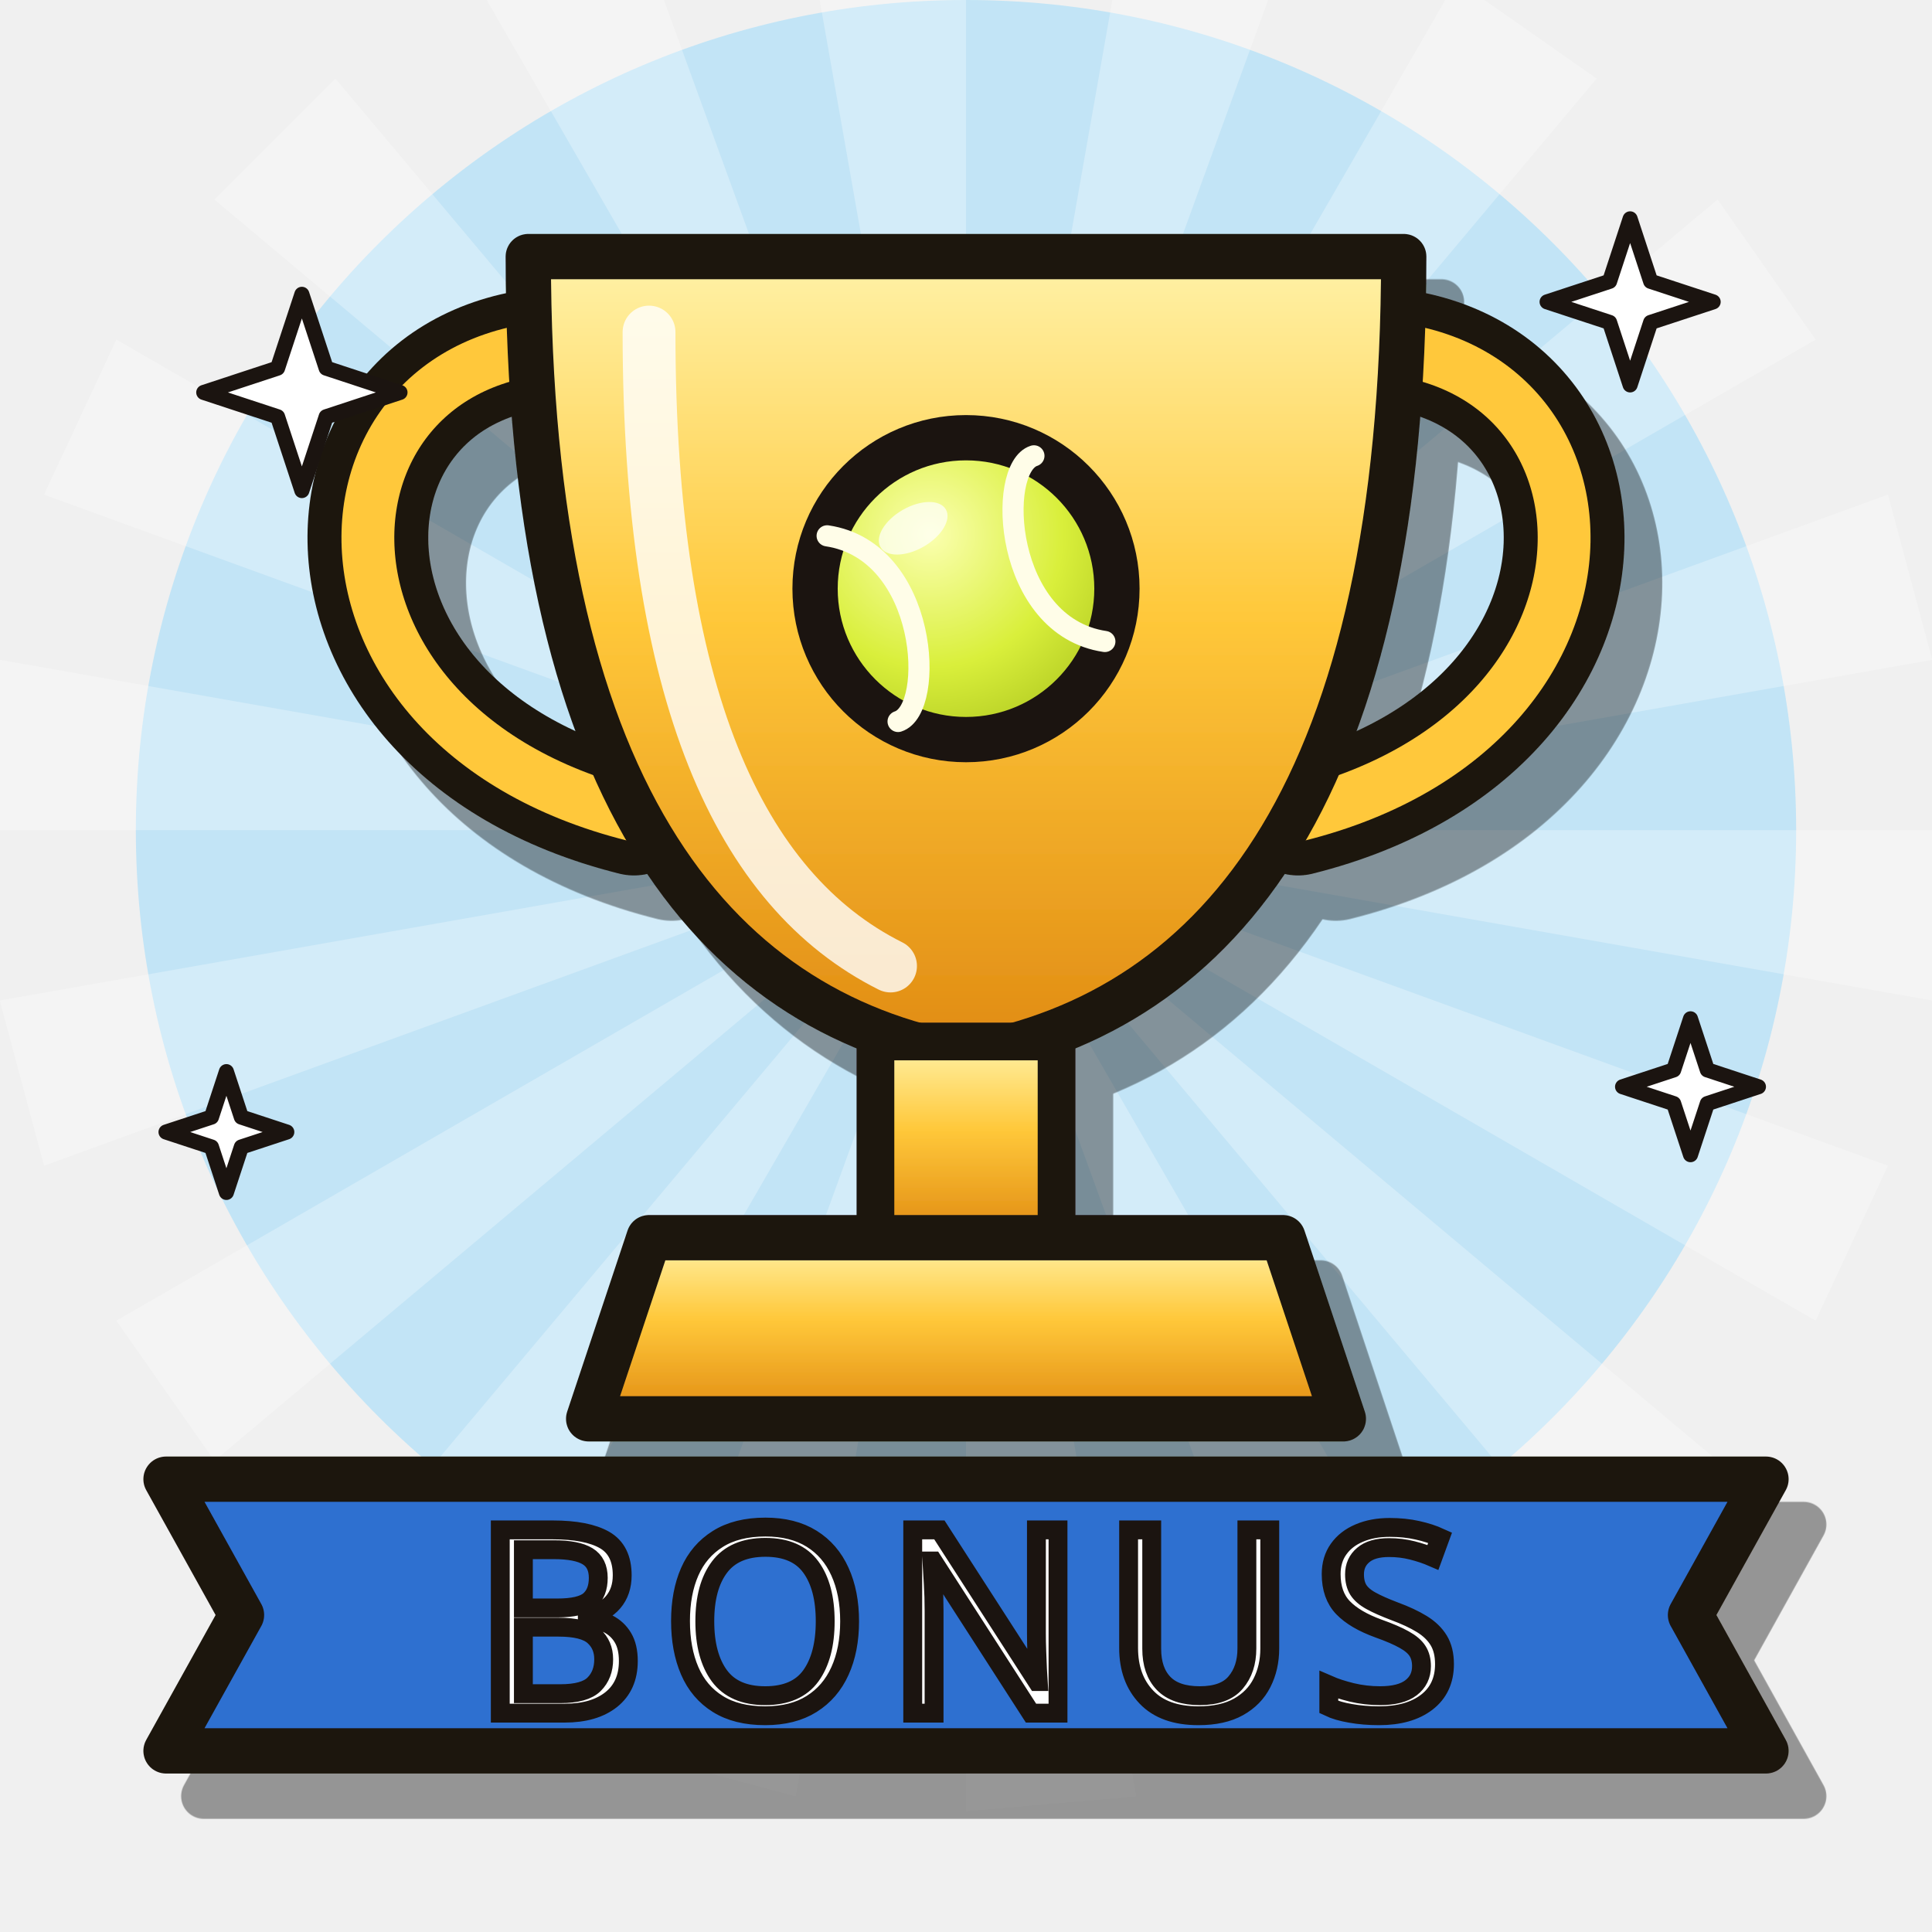
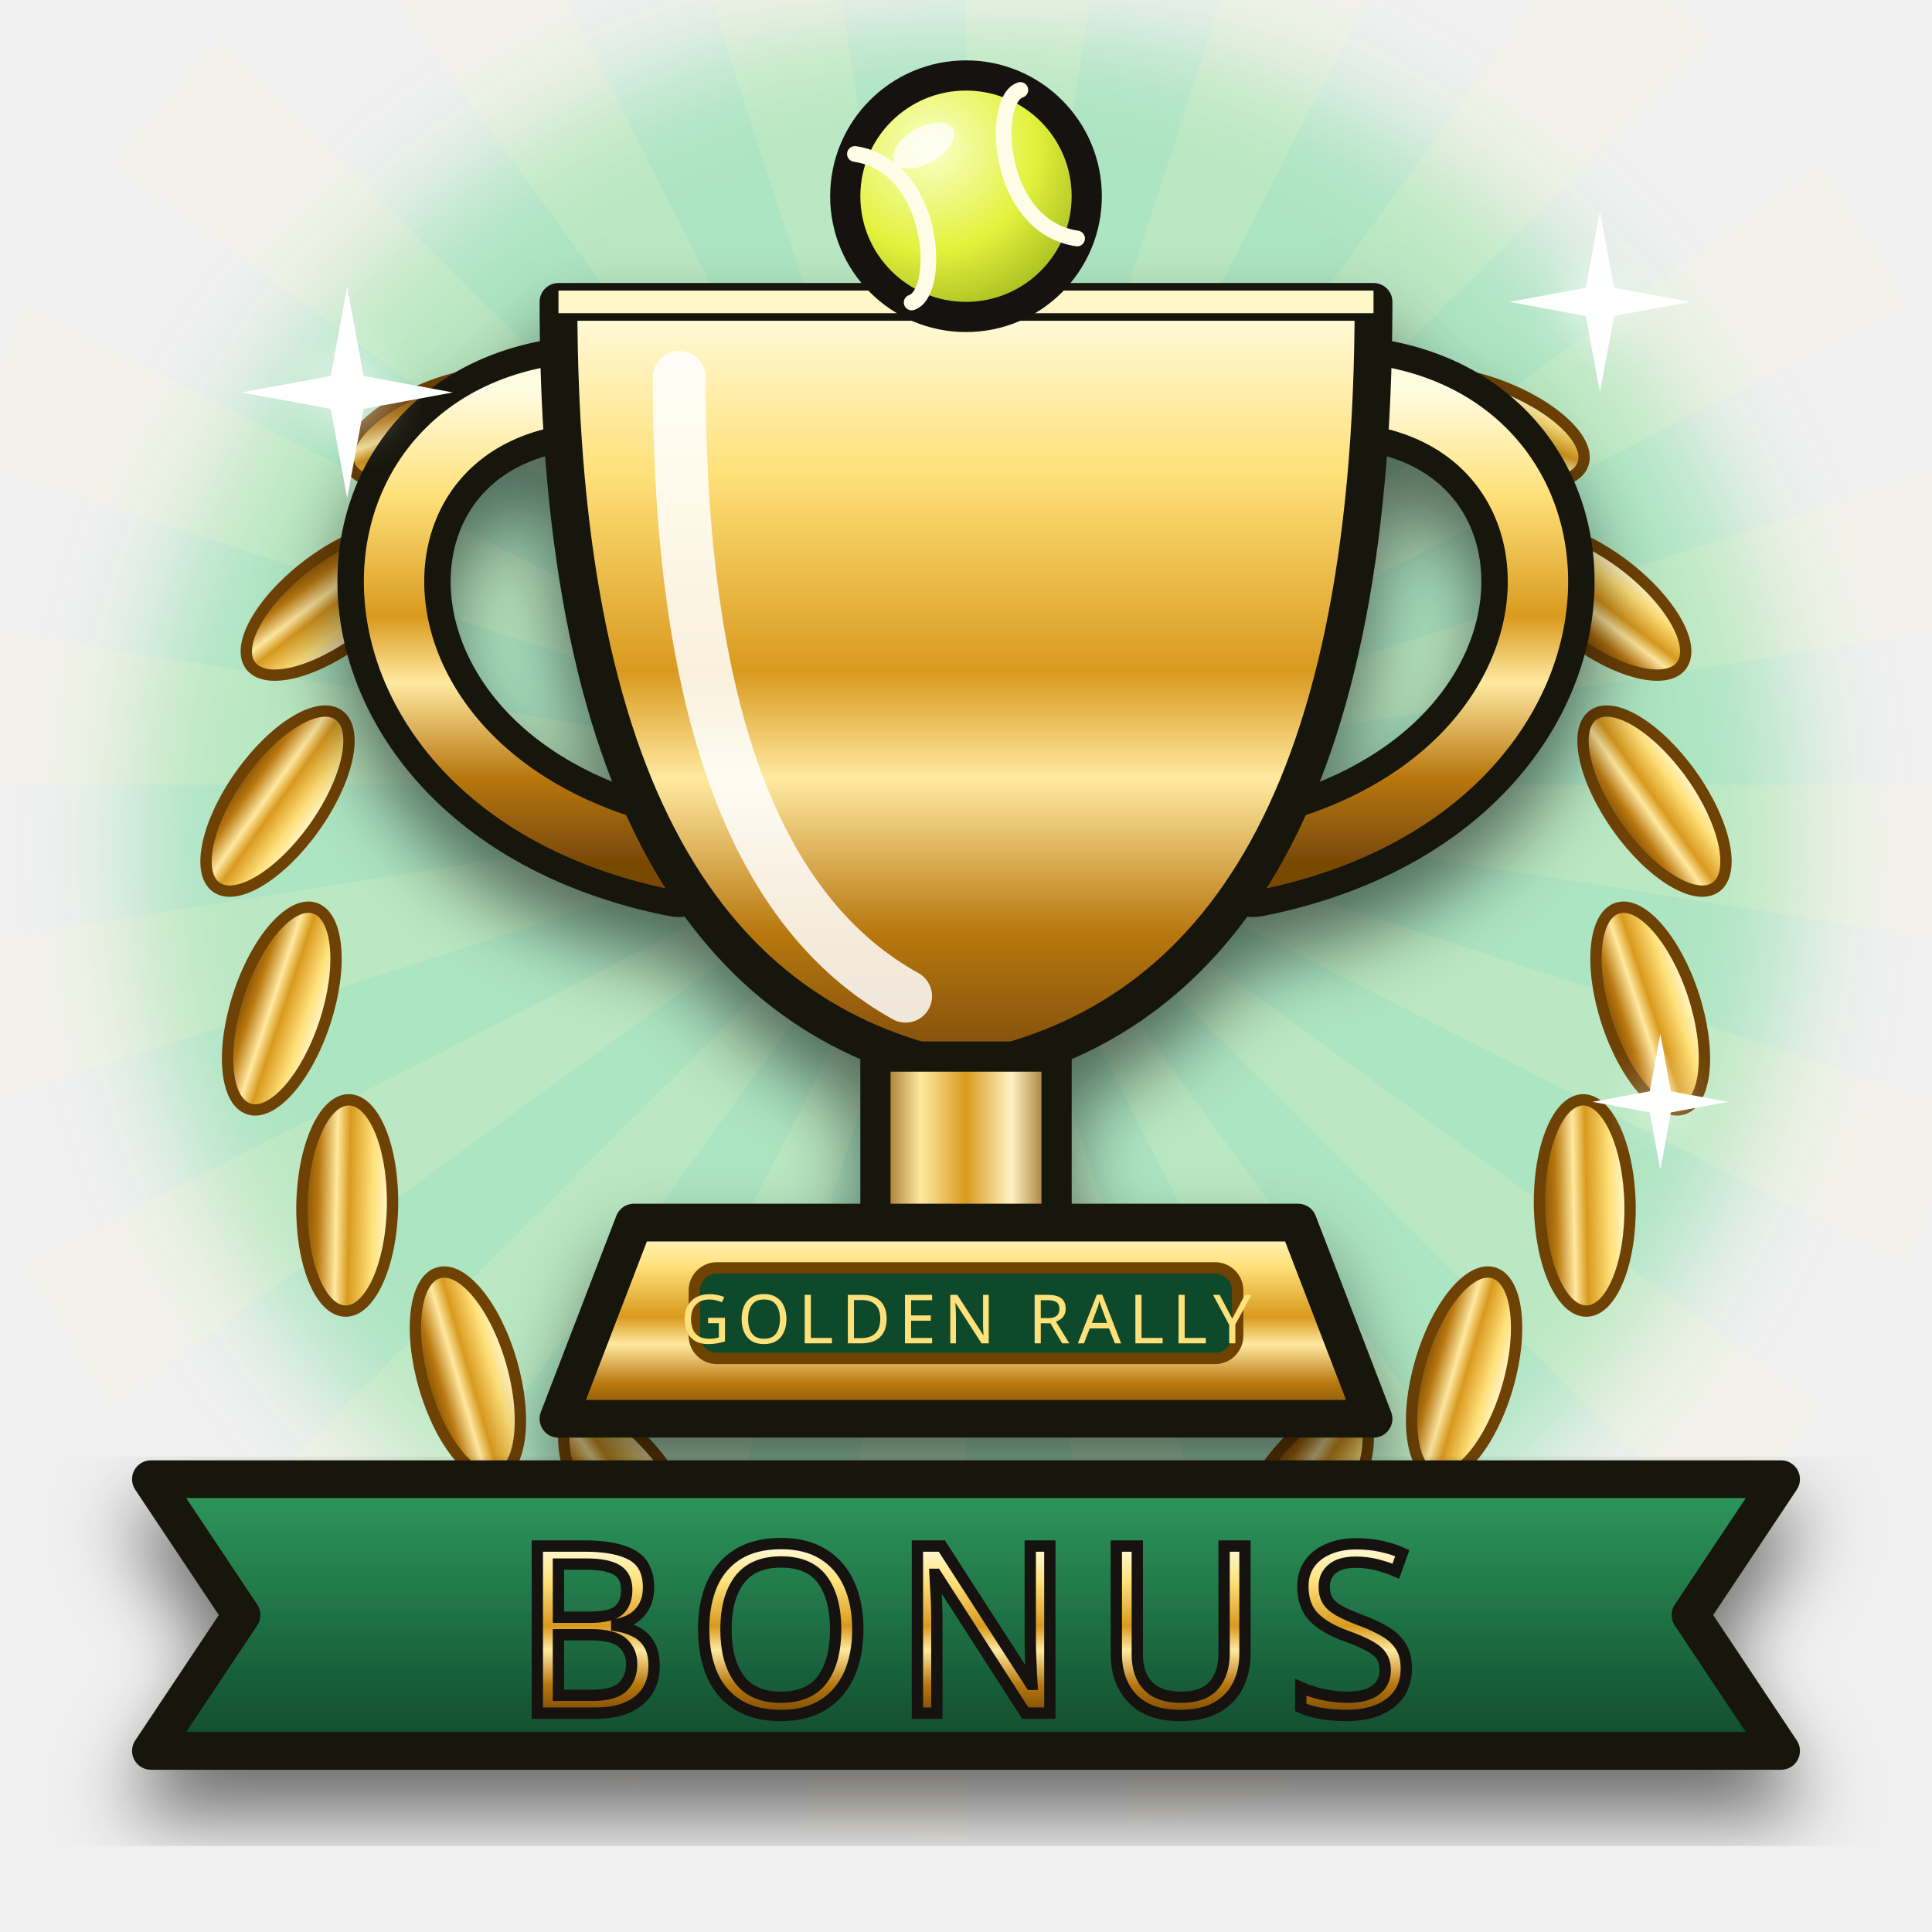
<svg xmlns="http://www.w3.org/2000/svg" width="256" height="256" viewBox="0 0 256 256">
  <style>.lg{font-family:'Luckiest Guy',sans-serif}.li{font-family:'Lilita One',sans-serif}</style>
  <defs>
    <linearGradient id="gold" x1="0" y1="0" x2="0" y2="1">
-       <stop offset="0" stop-color="#fff2a8" />
-       <stop offset=".45" stop-color="#ffc83a" />
-       <stop offset="1" stop-color="#e08a12" />
+       <stop offset="0" stop-color="#fffbe0" />
+       <stop offset=".22" stop-color="#ffe17a" />
+       <stop offset=".48" stop-color="#d99a1e" />
+       <stop offset=".62" stop-color="#ffe9a0" />
+       <stop offset=".82" stop-color="#b9780f" />
+       <stop offset="1" stop-color="#7a4a06" />
    </linearGradient>
-     <linearGradient id="goldText" x1="0" y1="0" x2="0" y2="1">
-       <stop offset="0" stop-color="#fff7c2" />
-       <stop offset=".5" stop-color="#ffd23f" />
-       <stop offset=".51" stop-color="#ffb21e" />
-       <stop offset="1" stop-color="#f47d12" />
+     <linearGradient id="goldH" x1="0" y1="0" x2="1" y2="0">
+       <stop offset="0" stop-color="#8a560a" />
+       <stop offset=".25" stop-color="#ffe9a0" />
+       <stop offset=".5" stop-color="#d99a1e" />
+       <stop offset=".75" stop-color="#fff3c4" />
+       <stop offset="1" stop-color="#8a560a" />
    </linearGradient>
-     <radialGradient id="ballG" cx=".38" cy=".32" r=".8">
-       <stop offset="0" stop-color="#fbffb0" />
-       <stop offset=".55" stop-color="#d9ef3b" />
-       <stop offset="1" stop-color="#a9c21c" />
+     <radialGradient id="goldR" cx=".35" cy=".3" r=".8">
+       <stop offset="0" stop-color="#fffbe0" />
+       <stop offset=".35" stop-color="#ffd75e" />
+       <stop offset=".75" stop-color="#c58512" />
+       <stop offset="1" stop-color="#6e4205" />
    </radialGradient>
-     <pattern id="dots" width="9" height="9" patternUnits="userSpaceOnUse">
-       <circle cx="4.5" cy="4.5" r="1.6" fill="#000" opacity=".16" />
+     <linearGradient id="silver" x1="0" y1="0" x2="0" y2="1">
+       <stop offset="0" stop-color="#ffffff" />
+       <stop offset=".3" stop-color="#d7dee8" />
+       <stop offset=".55" stop-color="#8a96a8" />
+       <stop offset=".75" stop-color="#eef2f7" />
+       <stop offset="1" stop-color="#5a6474" />
+     </linearGradient>
+     <linearGradient id="bronze" x1="0" y1="0" x2="0" y2="1">
+       <stop offset="0" stop-color="#ffe2c4" />
+       <stop offset=".35" stop-color="#d98a4e" />
+       <stop offset=".6" stop-color="#ffc79a" />
+       <stop offset="1" stop-color="#7a3d14" />
+     </linearGradient>
+     <radialGradient id="ballG" cx=".36" cy=".3" r=".85">
+       <stop offset="0" stop-color="#fbffc9" />
+       <stop offset=".5" stop-color="#e2f23c" />
+       <stop offset="1" stop-color="#8fa313" />
+     </radialGradient>
+     <radialGradient id="skinL" cx=".38" cy=".3" r=".85">
+       <stop offset="0" stop-color="#ffe6cc" />
+       <stop offset=".6" stop-color="#f6c49a" />
+       <stop offset="1" stop-color="#d9946a" />
+     </radialGradient>
+     <radialGradient id="skinM" cx=".38" cy=".3" r=".85">
+       <stop offset="0" stop-color="#f6c9a0" />
+       <stop offset=".6" stop-color="#df9e70" />
+       <stop offset="1" stop-color="#b3704a" />
+     </radialGradient>
+     <radialGradient id="skinB" cx=".38" cy=".3" r=".85">
+       <stop offset="0" stop-color="#d79a6e" />
+       <stop offset=".6" stop-color="#a86a42" />
+       <stop offset="1" stop-color="#6e3f22" />
+     </radialGradient>
+     <radialGradient id="fur" cx=".4" cy=".3" r=".85">
+       <stop offset="0" stop-color="#f6d3a2" />
+       <stop offset=".6" stop-color="#d9a066" />
+       <stop offset="1" stop-color="#9c6532" />
+     </radialGradient>
+     <linearGradient id="white" x1="0" y1="0" x2="0" y2="1">
+       <stop offset="0" stop-color="#ffffff" />
+       <stop offset="1" stop-color="#d9dee6" />
+     </linearGradient>
+     <linearGradient id="green" x1="0" y1="0" x2="0" y2="1">
+       <stop offset="0" stop-color="#2f9a5e" />
+       <stop offset="1" stop-color="#0f4a2c" />
+     </linearGradient>
+     <linearGradient id="navy" x1="0" y1="0" x2="0" y2="1">
+       <stop offset="0" stop-color="#2d4a8f" />
+       <stop offset="1" stop-color="#121f45" />
+     </linearGradient>
+     <linearGradient id="burgundy" x1="0" y1="0" x2="0" y2="1">
+       <stop offset="0" stop-color="#a8324a" />
+       <stop offset="1" stop-color="#4f0e1c" />
+     </linearGradient>
+     <linearGradient id="red" x1="0" y1="0" x2="0" y2="1">
+       <stop offset="0" stop-color="#ff6a5a" />
+       <stop offset="1" stop-color="#b8231c" />
+     </linearGradient>
+     <linearGradient id="hairD" x1="0" y1="0" x2="0" y2="1">
+       <stop offset="0" stop-color="#5a3a26" />
+       <stop offset="1" stop-color="#1e120b" />
+     </linearGradient>
+     <linearGradient id="flame" x1="1" y1="0" x2="0" y2="0">
+       <stop offset="0" stop-color="#fff7c0" stop-opacity="0" />
+       <stop offset=".25" stop-color="#ffd23f" />
+       <stop offset=".6" stop-color="#ff8a1e" />
+       <stop offset="1" stop-color="#e8381e" stop-opacity="0" />
+     </linearGradient>
+     <pattern id="grain" width="6" height="6" patternUnits="userSpaceOnUse">
+       <circle cx="1" cy="2" r=".6" fill="#000" opacity=".07" />
+       <circle cx="4" cy="5" r=".5" fill="#fff" opacity=".06" />
    </pattern>
-     <pattern id="dotsL" width="9" height="9" patternUnits="userSpaceOnUse">
-       <circle cx="4.5" cy="4.5" r="1.6" fill="#fff" opacity=".18" />
-     </pattern>
-     <pattern id="grain" width="6" height="6" patternUnits="userSpaceOnUse">
-       <circle cx="1" cy="2" r=".6" fill="#000" opacity=".06" />
-       <circle cx="4" cy="5" r=".5" fill="#fff" opacity=".07" />
-     </pattern>
-     <filter id="comic" x="-20%" y="-20%" width="150%" height="150%">
-       <feOffset dx="5" dy="6" in="SourceAlpha" result="o" />
-       <feFlood flood-color="#000" flood-opacity=".38" />
-       <feComposite in2="o" operator="in" result="s" />
-       <feMerge>
-         <feMergeNode in="s" />
-         <feMergeNode in="SourceGraphic" />
-       </feMerge>
+     <filter id="drop" x="-25%" y="-25%" width="150%" height="160%">
+       <feDropShadow dx="0" dy="6" stdDeviation="5" flood-color="#000" flood-opacity=".55" />
+     </filter>
+     <filter id="glow" x="-50%" y="-50%" width="200%" height="200%">
+       <feGaussianBlur stdDeviation="7" />
+     </filter>
+     <filter id="glowS" x="-50%" y="-50%" width="200%" height="200%">
+       <feGaussianBlur stdDeviation="3" />
    </filter>
  </defs>
-   <circle cx="128" cy="110" r="110" fill="#7cd3ff" opacity=".4" />
-   <path d="M128,110L258,110L256.03,132.57Z" fill="#fff" opacity="0.28" />
-   <path d="M128,110L250.16,154.46L240.58,175Z" fill="#fff" opacity="0.28" />
-   <path d="M128,110L227.59,193.56L211.56,209.59Z" fill="#fff" opacity="0.28" />
-   <path d="M128,110L193,222.58L172.46,232.16Z" fill="#fff" opacity="0.28" />
-   <path d="M128,110L150.57,238.03L128,240Z" fill="#fff" opacity="0.28" />
-   <path d="M128,110L105.43,238.03L83.54,232.16Z" fill="#fff" opacity="0.28" />
-   <path d="M128,110L63,222.58L44.44,209.59Z" fill="#fff" opacity="0.28" />
-   <path d="M128,110L28.41,193.56L15.42,175Z" fill="#fff" opacity="0.28" />
-   <path d="M128,110L5.84,154.46L-0.03,132.57Z" fill="#fff" opacity="0.28" />
-   <path d="M128,110L-2,110L-0.03,87.43Z" fill="#fff" opacity="0.28" />
-   <path d="M128,110L5.84,65.54L15.42,45Z" fill="#fff" opacity="0.28" />
-   <path d="M128,110L28.41,26.44L44.44,10.41Z" fill="#fff" opacity="0.28" />
-   <path d="M128,110L63,-2.58L83.54,-12.16Z" fill="#fff" opacity="0.28" />
-   <path d="M128,110L105.43,-18.03L128,-20Z" fill="#fff" opacity="0.28" />
-   <path d="M128,110L150.57,-18.03L172.46,-12.16Z" fill="#fff" opacity="0.28" />
-   <path d="M128,110L193,-2.58L211.56,10.41Z" fill="#fff" opacity="0.28" />
-   <path d="M128,110L227.59,26.44L240.58,45Z" fill="#fff" opacity="0.28" />
-   <path d="M128,110L250.16,65.54L256.03,87.43Z" fill="#fff" opacity="0.28" />
-   <g filter="url(#comic)">
-     <path d="M78,46 C40,44 36,96 84,108 M178,46 C216,44 220,96 172,108" fill="none" stroke="#1b1410" stroke-width="16" stroke-linecap="round" />
-     <path d="M78,46 C40,44 36,96 84,108 M178,46 C216,44 220,96 172,108" fill="none" stroke="#ffc83a" stroke-width="7" stroke-linecap="round" />
-     <path d="M70,34 H186 C186,104 162,134 128,140 C94,134 70,104 70,34Z" fill="url(#gold)" stroke="#1b1410" stroke-width="6" stroke-linejoin="round" stroke-linecap="round" />
-     <path d="M86,44 C86,92 98,118 118,128" fill="none" stroke="#fff" stroke-width="7" stroke-linecap="round" opacity=".8" />
-     <rect x="116" y="138" width="24" height="26" fill="url(#gold)" stroke="#1b1410" stroke-width="5" stroke-linejoin="round" stroke-linecap="round" />
-     <path d="M86,164 H170 L178,188 H78Z" fill="url(#gold)" stroke="#1b1410" stroke-width="6" stroke-linejoin="round" stroke-linecap="round" />
+   <circle cx="128" cy="112" r="110" fill="#2fd06a" opacity=".35" filter="url(#glow)" />
+   <path d="M128,104L268,104L266.28,125.9Z" fill="#fff6c8" opacity="0.16" />
+   <path d="M128,104L261.15,147.26L252.74,167.56Z" fill="#fff6c8" opacity="0.16" />
+   <path d="M128,104L241.26,186.29L226.99,202.99Z" fill="#fff6c8" opacity="0.16" />
+   <path d="M128,104L210.29,217.26L191.56,228.74Z" fill="#fff6c8" opacity="0.16" />
+   <path d="M128,104L171.26,237.15L149.9,242.28Z" fill="#fff6c8" opacity="0.16" />
+   <path d="M128,104L128,244L106.1,242.28Z" fill="#fff6c8" opacity="0.16" />
+   <path d="M128,104L84.74,237.15L64.44,228.74Z" fill="#fff6c8" opacity="0.16" />
+   <path d="M128,104L45.71,217.26L29.01,202.99Z" fill="#fff6c8" opacity="0.16" />
+   <path d="M128,104L14.74,186.29L3.26,167.56Z" fill="#fff6c8" opacity="0.16" />
+   <path d="M128,104L-5.15,147.26L-10.28,125.9Z" fill="#fff6c8" opacity="0.16" />
+   <path d="M128,104L-12,104L-10.28,82.1Z" fill="#fff6c8" opacity="0.16" />
+   <path d="M128,104L-5.15,60.74L3.26,40.44Z" fill="#fff6c8" opacity="0.16" />
+   <path d="M128,104L14.74,21.71L29.01,5.01Z" fill="#fff6c8" opacity="0.16" />
+   <path d="M128,104L45.71,-9.26L64.44,-20.74Z" fill="#fff6c8" opacity="0.16" />
+   <path d="M128,104L84.74,-29.15L106.1,-34.28Z" fill="#fff6c8" opacity="0.16" />
+   <path d="M128,104L128,-36L149.9,-34.28Z" fill="#fff6c8" opacity="0.16" />
+   <path d="M128,104L171.26,-29.15L191.56,-20.74Z" fill="#fff6c8" opacity="0.16" />
+   <path d="M128,104L210.29,-9.26L226.99,5.01Z" fill="#fff6c8" opacity="0.16" />
+   <path d="M128,104L241.26,21.71L252.74,40.44Z" fill="#fff6c8" opacity="0.16" />
+   <path d="M128,104L261.15,60.74L266.28,82.1Z" fill="#fff6c8" opacity="0.16" />
+   <ellipse cx="172.11" cy="198.74" rx="14" ry="6" fill="url(#gold)" stroke="#6e4205" stroke-width="1.5" transform="rotate(123.35 172.11 198.74)" />
+   <ellipse cx="194" cy="182.1" rx="14" ry="6" fill="url(#gold)" stroke="#6e4205" stroke-width="1.5" transform="rotate(106.16 194 182.1)" />
+   <ellipse cx="209.99" cy="159.73" rx="14" ry="6" fill="url(#gold)" stroke="#6e4205" stroke-width="1.5" transform="rotate(88.97 209.99 159.73)" />
+   <ellipse cx="218.66" cy="133.64" rx="14" ry="6" fill="url(#gold)" stroke="#6e4205" stroke-width="1.5" transform="rotate(71.79 218.66 133.64)" />
+   <ellipse cx="219.23" cy="106.15" rx="14" ry="6" fill="url(#gold)" stroke="#6e4205" stroke-width="1.5" transform="rotate(54.6 219.23 106.15)" />
+   <ellipse cx="211.66" cy="79.71" rx="14" ry="6" fill="url(#gold)" stroke="#6e4205" stroke-width="1.5" transform="rotate(37.41 211.66 79.71)" />
+   <ellipse cx="196.6" cy="56.7" rx="14" ry="6" fill="url(#gold)" stroke="#6e4205" stroke-width="1.5" transform="rotate(20.22 196.6 56.7)" />
+   <ellipse cx="83.89" cy="198.74" rx="14" ry="6" fill="url(#gold)" stroke="#6e4205" stroke-width="1.5" transform="rotate(56.65 83.89 198.74)" />
+   <ellipse cx="62" cy="182.1" rx="14" ry="6" fill="url(#gold)" stroke="#6e4205" stroke-width="1.5" transform="rotate(73.84 62 182.1)" />
+   <ellipse cx="46.01" cy="159.73" rx="14" ry="6" fill="url(#gold)" stroke="#6e4205" stroke-width="1.5" transform="rotate(91.03 46.01 159.73)" />
+   <ellipse cx="37.34" cy="133.64" rx="14" ry="6" fill="url(#gold)" stroke="#6e4205" stroke-width="1.5" transform="rotate(108.21 37.34 133.64)" />
+   <ellipse cx="36.77" cy="106.15" rx="14" ry="6" fill="url(#gold)" stroke="#6e4205" stroke-width="1.5" transform="rotate(125.4 36.77 106.15)" />
+   <ellipse cx="44.34" cy="79.71" rx="14" ry="6" fill="url(#gold)" stroke="#6e4205" stroke-width="1.5" transform="rotate(142.59 44.34 79.71)" />
+   <ellipse cx="59.4" cy="56.7" rx="14" ry="6" fill="url(#gold)" stroke="#6e4205" stroke-width="1.5" transform="rotate(159.78 59.4 56.7)" />
+   <g filter="url(#drop)">
+     <path d="M82,52 C42,50 40,104 90,114 M174,52 C214,50 216,104 166,114" fill="none" stroke="#16120f" stroke-width="15" stroke-linecap="round" />
+     <path d="M82,52 C42,50 40,104 90,114 M174,52 C214,50 216,104 166,114" fill="none" stroke="url(#gold)" stroke-width="8" stroke-linecap="round" />
+     <path d="M74,40 H182 C182,108 160,136 128,142 C96,136 74,108 74,40Z" fill="url(#gold)" stroke="#16120f" stroke-width="5" stroke-linejoin="round" stroke-linecap="round" />
+     <path d="M90,50 C90,98 102,122 120,132" fill="none" stroke="#fff" stroke-width="7" stroke-linecap="round" opacity=".85" />
+     <path d="M74,40 H182" stroke="#fff6c8" stroke-width="3" />
+     <rect x="116" y="140" width="24" height="22" fill="url(#goldH)" stroke="#16120f" stroke-width="4" stroke-linejoin="round" stroke-linecap="round" />
+     <path d="M84,162 H172 L182,188 H74Z" fill="url(#gold)" stroke="#16120f" stroke-width="5" stroke-linejoin="round" stroke-linecap="round" />
+     <rect x="92" y="168" width="72" height="12" rx="3" fill="#0f4a2c" stroke="#6e4205" stroke-width="1.5" />
+     <text x="128" y="178" text-anchor="middle" class="li" font-size="9" fill="#ffe17a" letter-spacing="1">GOLDEN RALLY</text>
  </g>
-   <circle cx="128" cy="78" r="20" fill="url(#ballG)" stroke="#1b1410" stroke-width="6" stroke-linejoin="round" stroke-linecap="round" />
-   <path d="M109.6,71 C123,73 124,94 119,95.6" fill="none" stroke="#fffde8" stroke-width="2.8" stroke-linecap="round" />
-   <path d="M137,60.4 C132,62 133,83 146.4,85" fill="none" stroke="#fffde8" stroke-width="2.8" stroke-linecap="round" />
-   <ellipse cx="121" cy="70" rx="5" ry="2.8" fill="#fff" opacity=".7" transform="rotate(-30 121 70)" />
-   <path d="M40,39L43.22,48.78L53,52L43.22,55.22L40,65L36.78,55.22L27,52L36.78,48.78Z" fill="#fff" stroke="#1b1410" stroke-width="2" stroke-linejoin="round" stroke-linecap="round" />
-   <path d="M216,29L218.72,37.28L227,40L218.72,42.72L216,51L213.28,42.72L205,40L213.28,37.28Z" fill="#fff" stroke="#1b1410" stroke-width="2" stroke-linejoin="round" stroke-linecap="round" />
-   <path d="M224,135L226.23,141.77L233,144L226.23,146.23L224,153L221.77,146.23L215,144L221.77,141.77Z" fill="#fff" stroke="#1b1410" stroke-width="2" stroke-linejoin="round" stroke-linecap="round" />
-   <path d="M30,142L31.98,148.02L38,150L31.98,151.98L30,158L28.02,151.98L22,150L28.02,148.02Z" fill="#fff" stroke="#1b1410" stroke-width="2" stroke-linejoin="round" stroke-linecap="round" />
-   <g filter="url(#comic)">
-     <path d="M22,196 L234,196 L224,214 L234,232 L22,232 L32,214Z" fill="#2f6fd0" stroke="#1b1410" stroke-width="6" stroke-linejoin="round" stroke-linecap="round" />
+   <circle cx="128" cy="26" r="16" fill="url(#ballG)" stroke="#16120f" stroke-width="4" stroke-linejoin="round" stroke-linecap="round" />
+   <path d="M113.28,20.4 C124,22 124.8,38.8 120.8,40.08" fill="none" stroke="#fffde8" stroke-width="2.08" stroke-linecap="round" />
+   <path d="M135.2,11.92 C131.2,13.2 132,30 142.72,31.6" fill="none" stroke="#fffde8" stroke-width="2.08" stroke-linecap="round" />
+   <ellipse cx="122.4" cy="19.28" rx="4.48" ry="2.4" fill="#fff" opacity=".75" transform="rotate(-30 122.4 19.28)" />
+   <path d="M46,38L48.18,49.82L60,52L48.18,54.18L46,66L43.82,54.18L32,52L43.82,49.82Z" fill="#fff" />
+   <circle cx="46" cy="52" r="4.9" fill="#fff" opacity=".6" filter="url(#glowS)" />
+   <path d="M212,28L213.87,38.13L224,40L213.87,41.87L212,52L210.13,41.87L200,40L210.13,38.13Z" fill="#fff" />
+   <circle cx="212" cy="40" r="4.2" fill="#fff" opacity=".6" filter="url(#glowS)" />
+   <path d="M220,137L221.4,144.6L229,146L221.4,147.4L220,155L218.6,147.4L211,146L218.6,144.6Z" fill="#fff" />
+   <circle cx="220" cy="146" r="3.15" fill="#fff" opacity=".6" filter="url(#glowS)" />
+   <g filter="url(#drop)">
+     <path d="M20,196 L236,196 L224,214 L236,232 L20,232 L32,214Z" fill="url(#green)" stroke="#16120f" stroke-width="5" stroke-linejoin="round" stroke-linecap="round" />
+     <path d="M30,201 H226" stroke="url(#gold)" stroke-width="3" />
  </g>
-   <text x="128" y="227" text-anchor="middle" class="lg" font-size="34" fill="#fff" stroke="#1b1410" stroke-width="2.5" letter-spacing="3">BONUS</text>
+   <text x="128" y="227" text-anchor="middle" class="lg" font-size="31" fill="url(#gold)" stroke="#16120f" stroke-width="1.5" letter-spacing="3">BONUS</text>
</svg>
